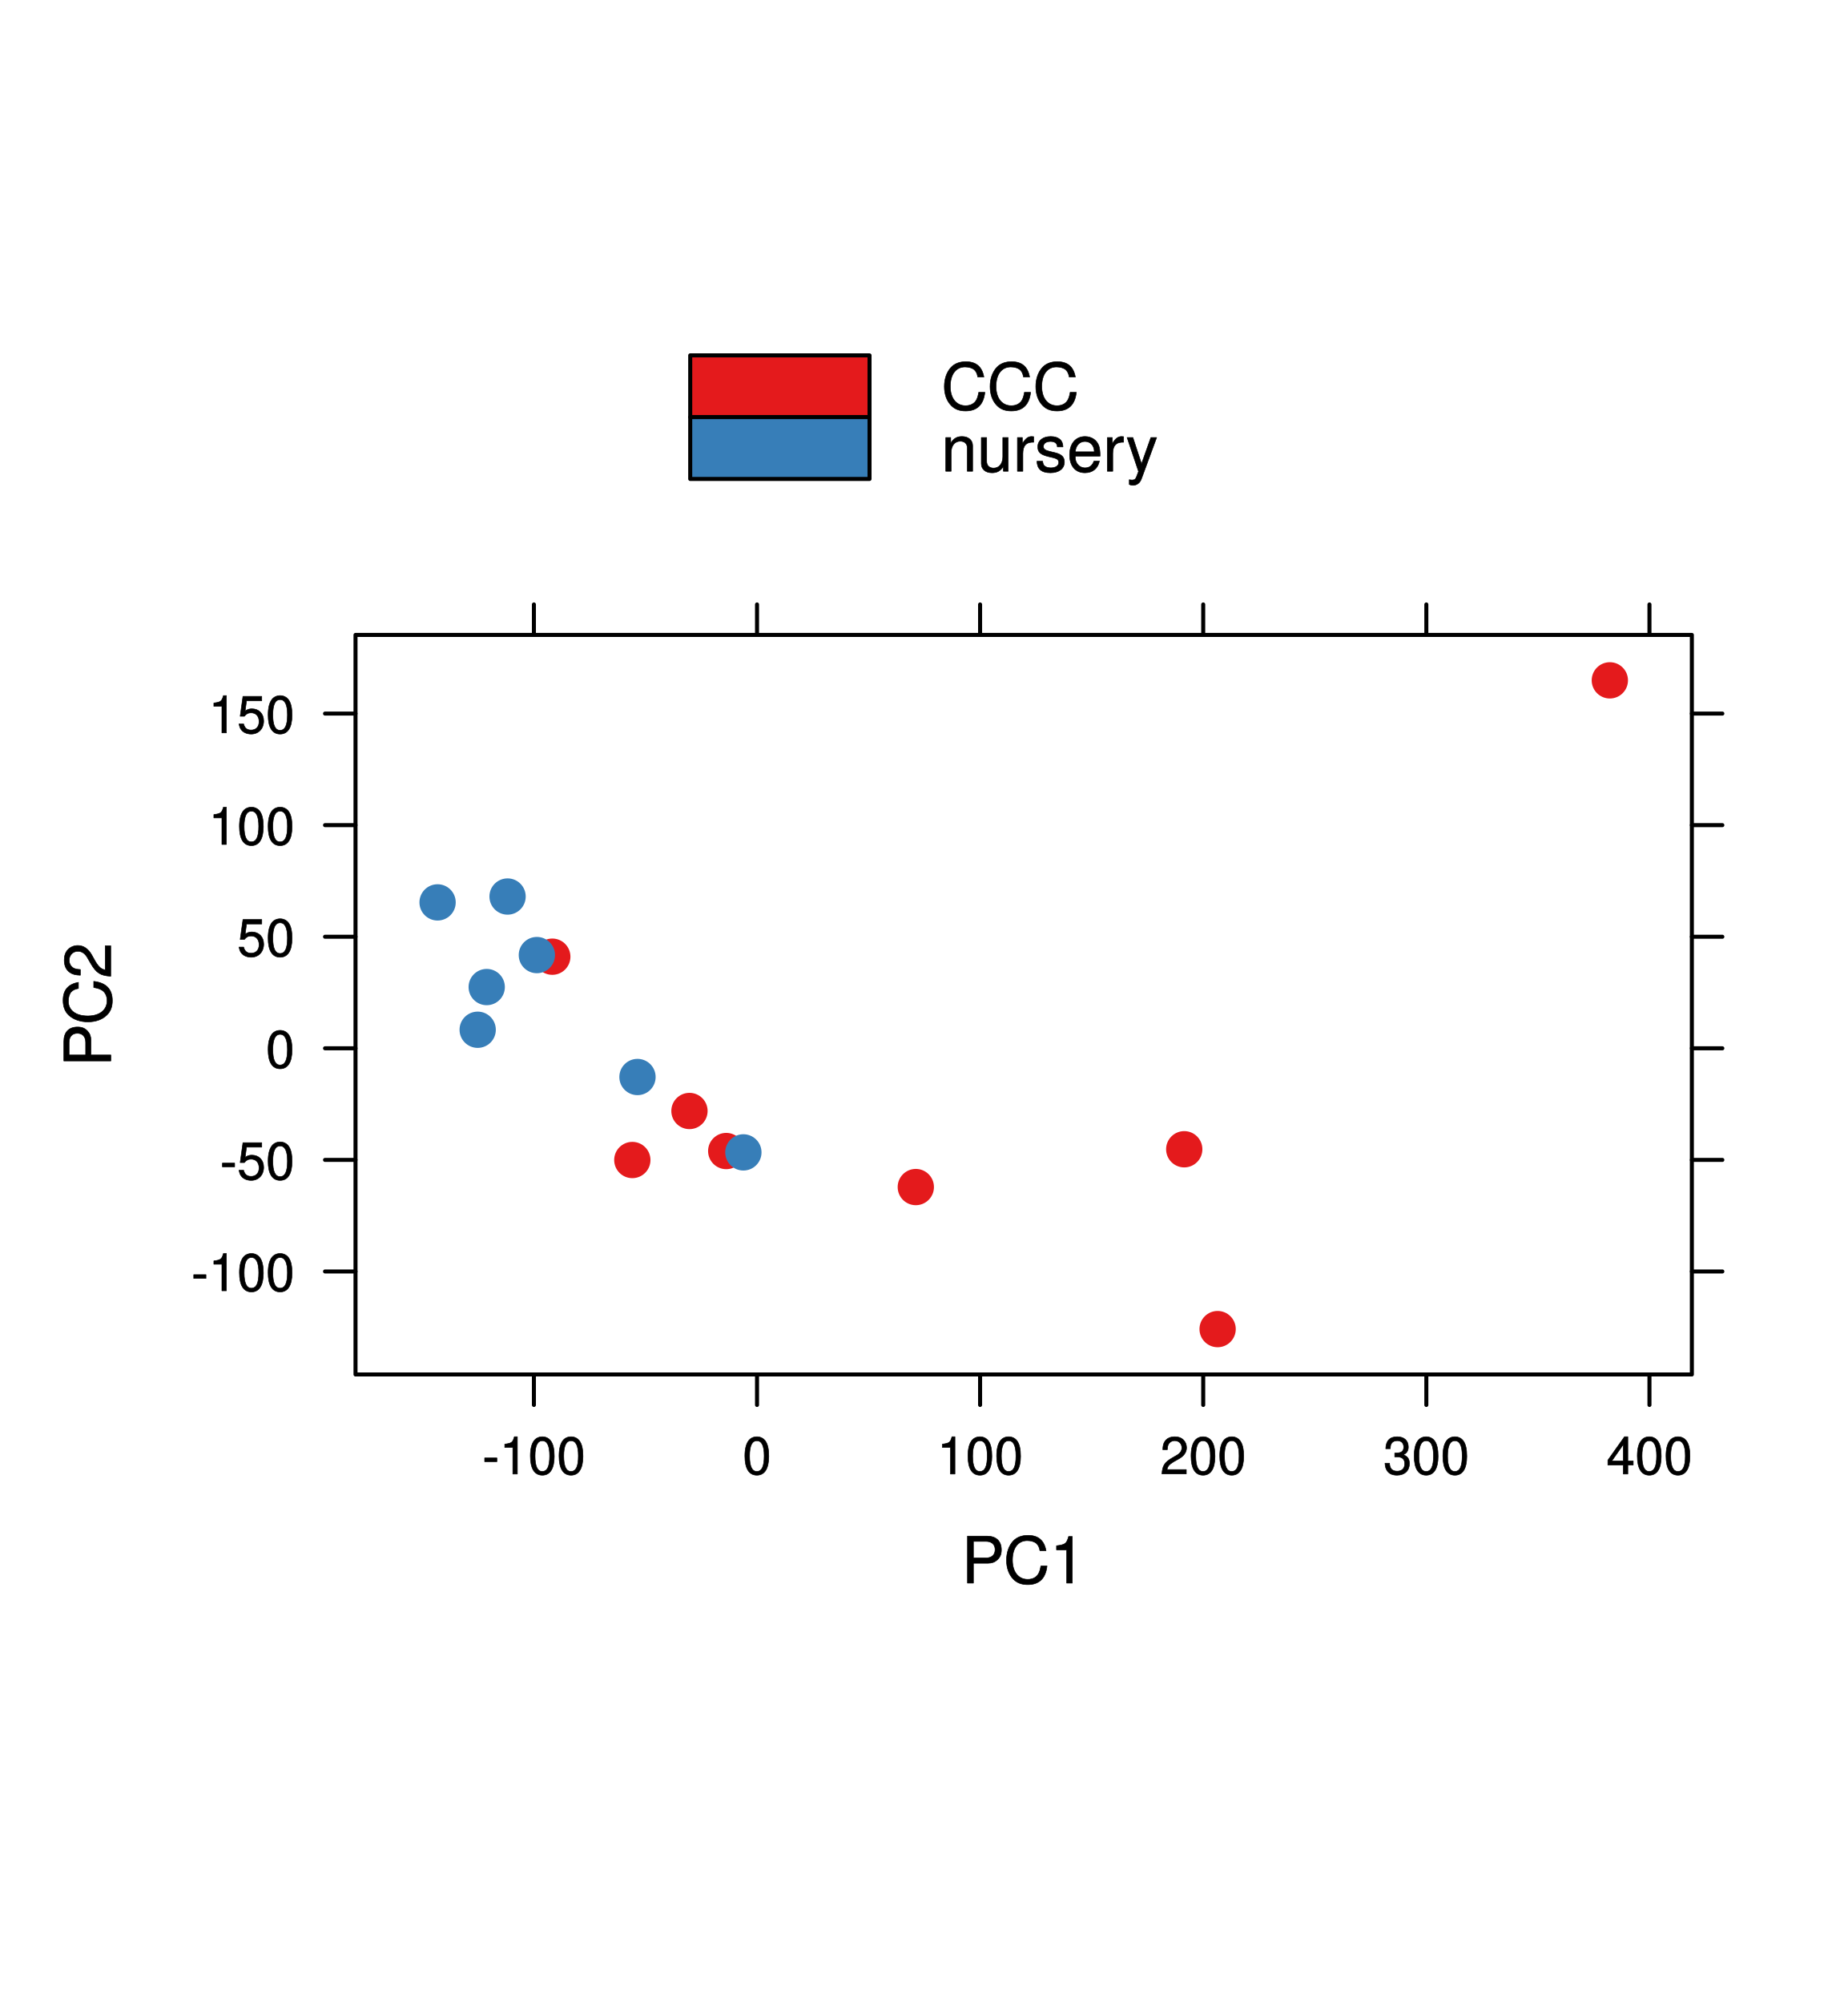
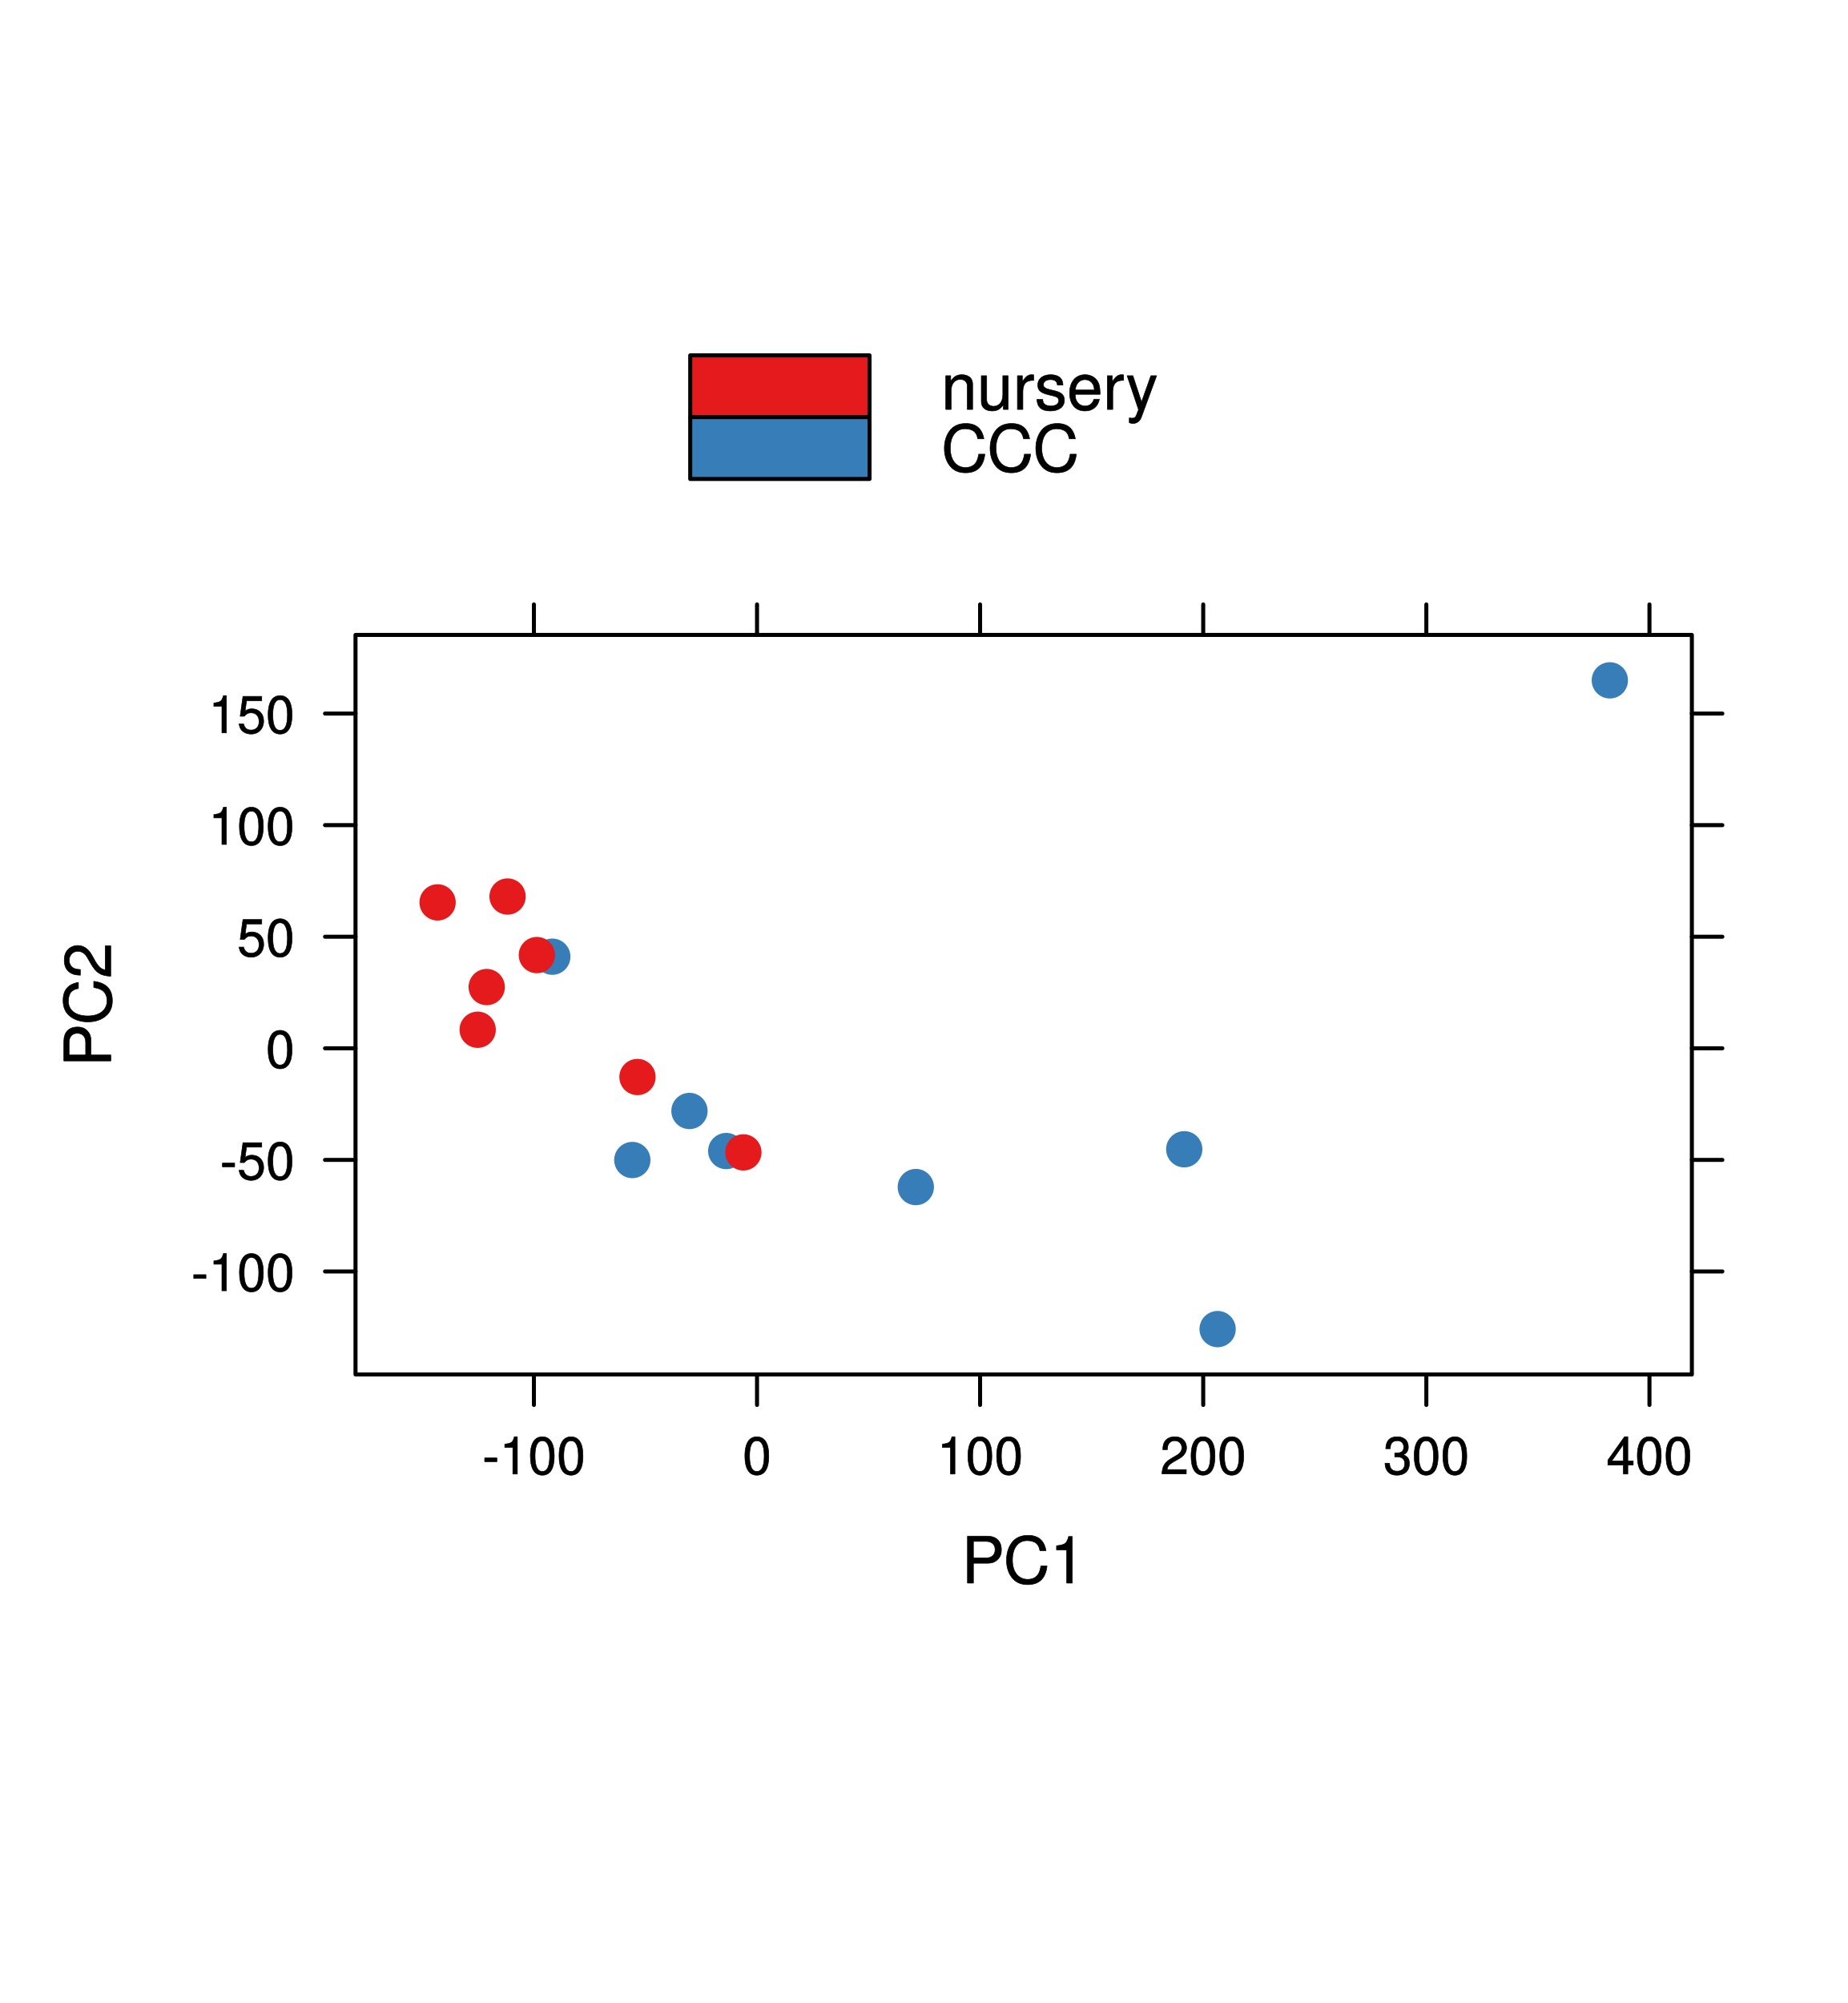
<svg xmlns="http://www.w3.org/2000/svg" width="343.77px" height="372.57px" viewBox="0 0 343.77 372.57" version="1.1" id="Fig:pca">
  <g transform="translate(0, 372.57) scale(1, -1)">
    <g id="Fig:pcagridSVG" fill="none" stroke="rgb(0,0,0)" stroke-dasharray="none" stroke-width="0.75" font-size="12" font-family="Helvetica, Arial, FreeSans, Liberation Sans, Nimbus Sans L, sans-serif" opacity="1" stroke-linecap="round" stroke-linejoin="round" stroke-miterlimit="10" stroke-opacity="1" fill-opacity="0" font-weight="normal" font-style="normal">
      <defs>
        <symbol id="Fig:pcagridSVG.pch19" viewBox="-5 -5 10 10" overflow="visible">
          <circle cx="0" cy="0" r="3.75" />
        </symbol>
      </defs>
      <g id="Fig:pcaplot_01.background.1">
        <rect id="Fig:pcaplot_01.background.1.1" x="0" y="0" width="343.77" height="372.57" transform="" fill="none" stroke="none" stroke-opacity="0" fill-opacity="0" />
      </g>
      <g id="Fig:pcaplot_01.toplevel.vp.1" font-size="12">
        <g id="Fig:pcaplot_01.main.vp.1">
-           <g id="Fig:pcaGRID.VP.131.1">
-             <g id="Fig:pcaplot_01.key.frame.1">
-               <g id="Fig:pcaGRID.VP.132.1">
-                 <g id="Fig:pcaGRID.cellGrob.556.1">
-                   <g id="Fig:pcaplot_01.key.background.1">
-                     <rect id="Fig:pcaplot_01.key.background.1.1" x="121.74" y="283.48" width="100.3" height="22.99" transform="" fill="none" opacity="1" stroke="none" stroke-opacity="0" fill-opacity="0" />
-                   </g>
-                 </g>
-               </g>
-               <g id="Fig:pcaGRID.VP.133.1">
-                 <g id="Fig:pcaGRID.cellGrob.557.1">
-                   <g id="Fig:pcaplot_01.key.rect.1.1.1">
-                     <rect id="Fig:pcaplot_01.key.rect.1.1.1.1" x="128.41" y="294.97" width="33.36" height="11.5" transform="" opacity="1" fill="rgb(228,26,28)" stroke="rgb(0,0,0)" stroke-opacity="1" fill-opacity="1" />
-                   </g>
-                 </g>
-               </g>
-               <g id="Fig:pcaGRID.VP.134.1">
-                 <g id="Fig:pcaGRID.cellGrob.558.1">
-                   <g id="Fig:pcaplot_01.key.rect.1.2.1">
-                     <rect id="Fig:pcaplot_01.key.rect.1.2.1.1" x="128.41" y="283.48" width="33.36" height="11.5" transform="" opacity="1" fill="rgb(55,126,184)" stroke="rgb(0,0,0)" stroke-opacity="1" fill-opacity="1" />
-                   </g>
-                 </g>
-               </g>
-               <g id="Fig:pcaGRID.VP.135.1">
-                 <g id="Fig:pcaGRID.cellGrob.559.1">
-                   <g id="Fig:pcaplot_01.key.text.2.1.1">
-                     <g id="Fig:pcaplot_01.key.text.2.1.1.1" transform="translate(175.11, 300.72)" stroke-width="0.1">
-                       <g id="Fig:pcaplot_01.key.text.2.1.1.1.scale" transform="scale(1, -1)">
-                         <text x="0" y="0" id="Fig:pcaplot_01.key.text.2.1.1.1.text" text-anchor="start" stroke="rgb(0,0,0)" opacity="1" fill="rgb(0,0,0)" stroke-opacity="1" fill-opacity="1" font-size="12" font-weight="normal" font-style="normal">
-                           <tspan id="Fig:pcaplot_01.key.text.2.1.1.1.tspan.1" dy="4.31" x="0">CCC</tspan>
+           <g id="Fig:pcaGRID.VP.17.1">
+             <g id="Fig:pca.key.frame.1">
+               <g id="Fig:pcaGRID.VP.18.1">
+                 <g id="Fig:pcaGRID.cellGrob.85.1">
+                   <g id="Fig:pca.key.background.1">
+                     <rect id="Fig:pca.key.background.1.1" x="121.74" y="283.48" width="100.3" height="22.99" transform="" fill="none" opacity="1" stroke="none" stroke-opacity="0" fill-opacity="0" />
+                   </g>
+                 </g>
+               </g>
+               <g id="Fig:pcaGRID.VP.19.1">
+                 <g id="Fig:pcaGRID.cellGrob.86.1">
+                   <g id="Fig:pca.key.rect.1.1.1">
+                     <rect id="Fig:pca.key.rect.1.1.1.1" x="128.41" y="294.97" width="33.36" height="11.5" transform="" opacity="1" fill="rgb(228,26,28)" stroke="rgb(0,0,0)" stroke-opacity="1" fill-opacity="1" />
+                   </g>
+                 </g>
+               </g>
+               <g id="Fig:pcaGRID.VP.20.1">
+                 <g id="Fig:pcaGRID.cellGrob.87.1">
+                   <g id="Fig:pca.key.rect.1.2.1">
+                     <rect id="Fig:pca.key.rect.1.2.1.1" x="128.41" y="283.48" width="33.36" height="11.5" transform="" opacity="1" fill="rgb(55,126,184)" stroke="rgb(0,0,0)" stroke-opacity="1" fill-opacity="1" />
+                   </g>
+                 </g>
+               </g>
+               <g id="Fig:pcaGRID.VP.21.1">
+                 <g id="Fig:pcaGRID.cellGrob.88.1">
+                   <g id="Fig:pca.key.text.2.1.1">
+                     <g id="Fig:pca.key.text.2.1.1.1" transform="translate(175.11, 300.72)" stroke-width="0.1">
+                       <g id="Fig:pca.key.text.2.1.1.1.scale" transform="scale(1, -1)">
+                         <text x="0" y="0" id="Fig:pca.key.text.2.1.1.1.text" text-anchor="start" stroke="rgb(0,0,0)" opacity="1" fill="rgb(0,0,0)" stroke-opacity="1" fill-opacity="1" font-size="12" font-weight="normal" font-style="normal">
+                           <tspan id="Fig:pca.key.text.2.1.1.1.tspan.1" dy="4.31" x="0">nursery</tspan>
                        </text>
                      </g>
                    </g>
                  </g>
                </g>
              </g>
-               <g id="Fig:pcaGRID.VP.136.1">
-                 <g id="Fig:pcaGRID.cellGrob.560.1">
-                   <g id="Fig:pcaplot_01.key.text.2.2.1">
-                     <g id="Fig:pcaplot_01.key.text.2.2.1.1" transform="translate(175.11, 289.22)" stroke-width="0.1">
-                       <g id="Fig:pcaplot_01.key.text.2.2.1.1.scale" transform="scale(1, -1)">
-                         <text x="0" y="0" id="Fig:pcaplot_01.key.text.2.2.1.1.text" text-anchor="start" stroke="rgb(0,0,0)" opacity="1" fill="rgb(0,0,0)" stroke-opacity="1" fill-opacity="1" font-size="12" font-weight="normal" font-style="normal">
-                           <tspan id="Fig:pcaplot_01.key.text.2.2.1.1.tspan.1" dy="4.31" x="0">nursery</tspan>
+               <g id="Fig:pcaGRID.VP.22.1">
+                 <g id="Fig:pcaGRID.cellGrob.89.1">
+                   <g id="Fig:pca.key.text.2.2.1">
+                     <g id="Fig:pca.key.text.2.2.1.1" transform="translate(175.11, 289.22)" stroke-width="0.1">
+                       <g id="Fig:pca.key.text.2.2.1.1.scale" transform="scale(1, -1)">
+                         <text x="0" y="0" id="Fig:pca.key.text.2.2.1.1.text" text-anchor="start" stroke="rgb(0,0,0)" opacity="1" fill="rgb(0,0,0)" stroke-opacity="1" fill-opacity="1" font-size="12" font-weight="normal" font-style="normal">
+                           <tspan id="Fig:pca.key.text.2.2.1.1.tspan.1" dy="4.31" x="0">CCC</tspan>
                        </text>
                      </g>
                    </g>
                  </g>
                </g>
              </g>
            </g>
          </g>
        </g>
        <g id="Fig:pcaplot_01.xlab.vp.1">
          <g id="Fig:pcaplot_01.xlab.1">
            <g id="Fig:pcaplot_01.xlab.1.1" transform="translate(190.45, 82.41)" stroke-width="0.1">
              <g id="Fig:pcaplot_01.xlab.1.1.scale" transform="scale(1, -1)">
                <text x="0" y="0" id="Fig:pcaplot_01.xlab.1.1.text" text-anchor="middle" opacity="1" stroke="rgb(0,0,0)" fill="rgb(0,0,0)" stroke-opacity="1" fill-opacity="1" font-size="12" font-weight="normal" font-style="normal">
                  <tspan id="Fig:pcaplot_01.xlab.1.1.tspan.1" dy="4.31" x="0">PC1</tspan>
                </text>
              </g>
            </g>
          </g>
        </g>
        <g id="Fig:pcaplot_01.ylab.vp.1">
          <g id="Fig:pcaplot_01.ylab.1">
            <g id="Fig:pcaplot_01.ylab.1.1" transform="translate(16.31, 185.69)" stroke-width="0.1">
              <g id="Fig:pcaplot_01.ylab.1.1.scale" transform="scale(1, -1)">
                <text x="0" y="0" id="Fig:pcaplot_01.ylab.1.1.text" transform="rotate(-90)" text-anchor="middle" opacity="1" stroke="rgb(0,0,0)" fill="rgb(0,0,0)" stroke-opacity="1" fill-opacity="1" font-size="12" font-weight="normal" font-style="normal">
                  <tspan id="Fig:pcaplot_01.ylab.1.1.tspan.1" dy="4.31" x="0">PC2</tspan>
                </text>
              </g>
            </g>
          </g>
        </g>
        <g id="Fig:pcaplot_01.figure.vp.1" />
        <defs>
          <clipPath id="Fig:pcaplot_01.panel.1.1.vp.1.clipPath">
            <rect x="66.14" y="116.91" width="248.62" height="137.56" fill="none" stroke="none" />
          </clipPath>
        </defs>
        <g id="Fig:pcaplot_01.panel.1.1.vp.1" clip-path="url(#Fig:pcaplot_01.panel.1.1.vp.1.clipPath)" />
        <g id="Fig:pcaplot_01.strip.1.1.off.vp.1">
          <g id="Fig:pcaplot_01.ticks.top.panel.1.1.1">
            <polyline id="Fig:pcaplot_01.ticks.top.panel.1.1.1.1" points="99.33,254.47 99.33,260.14" stroke="rgb(0,0,0)" opacity="1" stroke-dasharray="none" stroke-width="0.75" stroke-opacity="1" fill="none" />
            <polyline id="Fig:pcaplot_01.ticks.top.panel.1.1.1.2" points="140.84,254.47 140.84,260.14" stroke="rgb(0,0,0)" opacity="1" stroke-dasharray="none" stroke-width="0.75" stroke-opacity="1" fill="none" />
            <polyline id="Fig:pcaplot_01.ticks.top.panel.1.1.1.3" points="182.34,254.47 182.34,260.14" stroke="rgb(0,0,0)" opacity="1" stroke-dasharray="none" stroke-width="0.75" stroke-opacity="1" fill="none" />
            <polyline id="Fig:pcaplot_01.ticks.top.panel.1.1.1.4" points="223.85,254.47 223.85,260.14" stroke="rgb(0,0,0)" opacity="1" stroke-dasharray="none" stroke-width="0.75" stroke-opacity="1" fill="none" />
            <polyline id="Fig:pcaplot_01.ticks.top.panel.1.1.1.5" points="265.36,254.47 265.36,260.14" stroke="rgb(0,0,0)" opacity="1" stroke-dasharray="none" stroke-width="0.75" stroke-opacity="1" fill="none" />
            <polyline id="Fig:pcaplot_01.ticks.top.panel.1.1.1.6" points="306.87,254.47 306.87,260.14" stroke="rgb(0,0,0)" opacity="1" stroke-dasharray="none" stroke-width="0.75" stroke-opacity="1" fill="none" />
          </g>
        </g>
        <g id="Fig:pcaplot_01.strip.left.1.1.off.vp.1">
          <g id="Fig:pcaplot_01.ticks.left.panel.1.1.1">
            <polyline id="Fig:pcaplot_01.ticks.left.panel.1.1.1.1" points="66.14,136.07 60.47,136.07" stroke="rgb(0,0,0)" opacity="1" stroke-dasharray="none" stroke-width="0.75" stroke-opacity="1" fill="none" />
            <polyline id="Fig:pcaplot_01.ticks.left.panel.1.1.1.2" points="66.14,156.82 60.47,156.82" stroke="rgb(0,0,0)" opacity="1" stroke-dasharray="none" stroke-width="0.75" stroke-opacity="1" fill="none" />
            <polyline id="Fig:pcaplot_01.ticks.left.panel.1.1.1.3" points="66.14,177.58 60.47,177.58" stroke="rgb(0,0,0)" opacity="1" stroke-dasharray="none" stroke-width="0.75" stroke-opacity="1" fill="none" />
            <polyline id="Fig:pcaplot_01.ticks.left.panel.1.1.1.4" points="66.14,198.33 60.47,198.33" stroke="rgb(0,0,0)" opacity="1" stroke-dasharray="none" stroke-width="0.75" stroke-opacity="1" fill="none" />
            <polyline id="Fig:pcaplot_01.ticks.left.panel.1.1.1.5" points="66.14,219.09 60.47,219.09" stroke="rgb(0,0,0)" opacity="1" stroke-dasharray="none" stroke-width="0.75" stroke-opacity="1" fill="none" />
            <polyline id="Fig:pcaplot_01.ticks.left.panel.1.1.1.6" points="66.14,239.84 60.47,239.84" stroke="rgb(0,0,0)" opacity="1" stroke-dasharray="none" stroke-width="0.75" stroke-opacity="1" fill="none" />
          </g>
          <g id="Fig:pcaplot_01.ticklabels.left.panel.1.1.1">
            <g id="Fig:pcaplot_01.ticklabels.left.panel.1.1.1.1" transform="translate(54.81, 136.07)" stroke-width="0.1">
              <g id="Fig:pcaplot_01.ticklabels.left.panel.1.1.1.1.scale" transform="scale(1, -1)">
                <text x="0" y="0" id="Fig:pcaplot_01.ticklabels.left.panel.1.1.1.1.text" text-anchor="end" stroke="rgb(0,0,0)" opacity="1" fill="rgb(0,0,0)" stroke-opacity="1" fill-opacity="1" font-size="9.6" font-weight="normal" font-style="normal">
                  <tspan id="Fig:pcaplot_01.ticklabels.left.panel.1.1.1.1.tspan.1" dy="3.59" x="0">-100</tspan>
                </text>
              </g>
            </g>
            <g id="Fig:pcaplot_01.ticklabels.left.panel.1.1.1.2" transform="translate(54.81, 156.82)" stroke-width="0.1">
              <g id="Fig:pcaplot_01.ticklabels.left.panel.1.1.1.2.scale" transform="scale(1, -1)">
                <text x="0" y="0" id="Fig:pcaplot_01.ticklabels.left.panel.1.1.1.2.text" text-anchor="end" stroke="rgb(0,0,0)" opacity="1" fill="rgb(0,0,0)" stroke-opacity="1" fill-opacity="1" font-size="9.6" font-weight="normal" font-style="normal">
                  <tspan id="Fig:pcaplot_01.ticklabels.left.panel.1.1.1.2.tspan.1" dy="3.59" x="0">-50</tspan>
                </text>
              </g>
            </g>
            <g id="Fig:pcaplot_01.ticklabels.left.panel.1.1.1.3" transform="translate(54.81, 177.58)" stroke-width="0.1">
              <g id="Fig:pcaplot_01.ticklabels.left.panel.1.1.1.3.scale" transform="scale(1, -1)">
                <text x="0" y="0" id="Fig:pcaplot_01.ticklabels.left.panel.1.1.1.3.text" text-anchor="end" stroke="rgb(0,0,0)" opacity="1" fill="rgb(0,0,0)" stroke-opacity="1" fill-opacity="1" font-size="9.6" font-weight="normal" font-style="normal">
                  <tspan id="Fig:pcaplot_01.ticklabels.left.panel.1.1.1.3.tspan.1" dy="3.59" x="0">0</tspan>
                </text>
              </g>
            </g>
            <g id="Fig:pcaplot_01.ticklabels.left.panel.1.1.1.4" transform="translate(54.81, 198.33)" stroke-width="0.1">
              <g id="Fig:pcaplot_01.ticklabels.left.panel.1.1.1.4.scale" transform="scale(1, -1)">
                <text x="0" y="0" id="Fig:pcaplot_01.ticklabels.left.panel.1.1.1.4.text" text-anchor="end" stroke="rgb(0,0,0)" opacity="1" fill="rgb(0,0,0)" stroke-opacity="1" fill-opacity="1" font-size="9.6" font-weight="normal" font-style="normal">
                  <tspan id="Fig:pcaplot_01.ticklabels.left.panel.1.1.1.4.tspan.1" dy="3.59" x="0">50</tspan>
                </text>
              </g>
            </g>
            <g id="Fig:pcaplot_01.ticklabels.left.panel.1.1.1.5" transform="translate(54.81, 219.09)" stroke-width="0.1">
              <g id="Fig:pcaplot_01.ticklabels.left.panel.1.1.1.5.scale" transform="scale(1, -1)">
                <text x="0" y="0" id="Fig:pcaplot_01.ticklabels.left.panel.1.1.1.5.text" text-anchor="end" stroke="rgb(0,0,0)" opacity="1" fill="rgb(0,0,0)" stroke-opacity="1" fill-opacity="1" font-size="9.6" font-weight="normal" font-style="normal">
                  <tspan id="Fig:pcaplot_01.ticklabels.left.panel.1.1.1.5.tspan.1" dy="3.59" x="0">100</tspan>
                </text>
              </g>
            </g>
            <g id="Fig:pcaplot_01.ticklabels.left.panel.1.1.1.6" transform="translate(54.81, 239.84)" stroke-width="0.1">
              <g id="Fig:pcaplot_01.ticklabels.left.panel.1.1.1.6.scale" transform="scale(1, -1)">
                <text x="0" y="0" id="Fig:pcaplot_01.ticklabels.left.panel.1.1.1.6.text" text-anchor="end" stroke="rgb(0,0,0)" opacity="1" fill="rgb(0,0,0)" stroke-opacity="1" fill-opacity="1" font-size="9.6" font-weight="normal" font-style="normal">
                  <tspan id="Fig:pcaplot_01.ticklabels.left.panel.1.1.1.6.tspan.1" dy="3.59" x="0">150</tspan>
                </text>
              </g>
            </g>
          </g>
        </g>
        <g id="Fig:pcaplot_01.panel.1.1.off.vp.1">
          <g id="Fig:pcaplot_01.ticks.bottom.panel.1.1.1">
            <polyline id="Fig:pcaplot_01.ticks.bottom.panel.1.1.1.1" points="99.33,116.91 99.33,111.24" stroke="rgb(0,0,0)" opacity="1" stroke-dasharray="none" stroke-width="0.75" stroke-opacity="1" fill="none" />
            <polyline id="Fig:pcaplot_01.ticks.bottom.panel.1.1.1.2" points="140.84,116.91 140.84,111.24" stroke="rgb(0,0,0)" opacity="1" stroke-dasharray="none" stroke-width="0.75" stroke-opacity="1" fill="none" />
            <polyline id="Fig:pcaplot_01.ticks.bottom.panel.1.1.1.3" points="182.34,116.91 182.34,111.24" stroke="rgb(0,0,0)" opacity="1" stroke-dasharray="none" stroke-width="0.75" stroke-opacity="1" fill="none" />
            <polyline id="Fig:pcaplot_01.ticks.bottom.panel.1.1.1.4" points="223.85,116.91 223.85,111.24" stroke="rgb(0,0,0)" opacity="1" stroke-dasharray="none" stroke-width="0.75" stroke-opacity="1" fill="none" />
            <polyline id="Fig:pcaplot_01.ticks.bottom.panel.1.1.1.5" points="265.36,116.91 265.36,111.24" stroke="rgb(0,0,0)" opacity="1" stroke-dasharray="none" stroke-width="0.75" stroke-opacity="1" fill="none" />
            <polyline id="Fig:pcaplot_01.ticks.bottom.panel.1.1.1.6" points="306.87,116.91 306.87,111.24" stroke="rgb(0,0,0)" opacity="1" stroke-dasharray="none" stroke-width="0.75" stroke-opacity="1" fill="none" />
          </g>
          <g id="Fig:pcaplot_01.ticklabels.bottom.panel.1.1.1">
            <g id="Fig:pcaplot_01.ticklabels.bottom.panel.1.1.1.1" transform="translate(99.33, 105.57)" stroke-width="0.1">
              <g id="Fig:pcaplot_01.ticklabels.bottom.panel.1.1.1.1.scale" transform="scale(1, -1)">
                <text x="0" y="0" id="Fig:pcaplot_01.ticklabels.bottom.panel.1.1.1.1.text" text-anchor="middle" stroke="rgb(0,0,0)" opacity="1" fill="rgb(0,0,0)" stroke-opacity="1" fill-opacity="1" font-size="9.6" font-weight="normal" font-style="normal">
                  <tspan id="Fig:pcaplot_01.ticklabels.bottom.panel.1.1.1.1.tspan.1" dy="7.18" x="0">-100</tspan>
                </text>
              </g>
            </g>
            <g id="Fig:pcaplot_01.ticklabels.bottom.panel.1.1.1.2" transform="translate(140.84, 105.57)" stroke-width="0.1">
              <g id="Fig:pcaplot_01.ticklabels.bottom.panel.1.1.1.2.scale" transform="scale(1, -1)">
                <text x="0" y="0" id="Fig:pcaplot_01.ticklabels.bottom.panel.1.1.1.2.text" text-anchor="middle" stroke="rgb(0,0,0)" opacity="1" fill="rgb(0,0,0)" stroke-opacity="1" fill-opacity="1" font-size="9.6" font-weight="normal" font-style="normal">
                  <tspan id="Fig:pcaplot_01.ticklabels.bottom.panel.1.1.1.2.tspan.1" dy="7.18" x="0">0</tspan>
                </text>
              </g>
            </g>
            <g id="Fig:pcaplot_01.ticklabels.bottom.panel.1.1.1.3" transform="translate(182.34, 105.57)" stroke-width="0.1">
              <g id="Fig:pcaplot_01.ticklabels.bottom.panel.1.1.1.3.scale" transform="scale(1, -1)">
                <text x="0" y="0" id="Fig:pcaplot_01.ticklabels.bottom.panel.1.1.1.3.text" text-anchor="middle" stroke="rgb(0,0,0)" opacity="1" fill="rgb(0,0,0)" stroke-opacity="1" fill-opacity="1" font-size="9.6" font-weight="normal" font-style="normal">
                  <tspan id="Fig:pcaplot_01.ticklabels.bottom.panel.1.1.1.3.tspan.1" dy="7.18" x="0">100</tspan>
                </text>
              </g>
            </g>
            <g id="Fig:pcaplot_01.ticklabels.bottom.panel.1.1.1.4" transform="translate(223.85, 105.57)" stroke-width="0.1">
              <g id="Fig:pcaplot_01.ticklabels.bottom.panel.1.1.1.4.scale" transform="scale(1, -1)">
                <text x="0" y="0" id="Fig:pcaplot_01.ticklabels.bottom.panel.1.1.1.4.text" text-anchor="middle" stroke="rgb(0,0,0)" opacity="1" fill="rgb(0,0,0)" stroke-opacity="1" fill-opacity="1" font-size="9.6" font-weight="normal" font-style="normal">
                  <tspan id="Fig:pcaplot_01.ticklabels.bottom.panel.1.1.1.4.tspan.1" dy="7.18" x="0">200</tspan>
                </text>
              </g>
            </g>
            <g id="Fig:pcaplot_01.ticklabels.bottom.panel.1.1.1.5" transform="translate(265.36, 105.57)" stroke-width="0.1">
              <g id="Fig:pcaplot_01.ticklabels.bottom.panel.1.1.1.5.scale" transform="scale(1, -1)">
                <text x="0" y="0" id="Fig:pcaplot_01.ticklabels.bottom.panel.1.1.1.5.text" text-anchor="middle" stroke="rgb(0,0,0)" opacity="1" fill="rgb(0,0,0)" stroke-opacity="1" fill-opacity="1" font-size="9.6" font-weight="normal" font-style="normal">
                  <tspan id="Fig:pcaplot_01.ticklabels.bottom.panel.1.1.1.5.tspan.1" dy="7.18" x="0">300</tspan>
                </text>
              </g>
            </g>
            <g id="Fig:pcaplot_01.ticklabels.bottom.panel.1.1.1.6" transform="translate(306.87, 105.57)" stroke-width="0.1">
              <g id="Fig:pcaplot_01.ticklabels.bottom.panel.1.1.1.6.scale" transform="scale(1, -1)">
                <text x="0" y="0" id="Fig:pcaplot_01.ticklabels.bottom.panel.1.1.1.6.text" text-anchor="middle" stroke="rgb(0,0,0)" opacity="1" fill="rgb(0,0,0)" stroke-opacity="1" fill-opacity="1" font-size="9.6" font-weight="normal" font-style="normal">
                  <tspan id="Fig:pcaplot_01.ticklabels.bottom.panel.1.1.1.6.tspan.1" dy="7.18" x="0">400</tspan>
                </text>
              </g>
            </g>
          </g>
          <g id="Fig:pcaplot_01.ticks.right.panel.1.1.1">
            <polyline id="Fig:pcaplot_01.ticks.right.panel.1.1.1.1" points="314.76,136.07 320.43,136.07" stroke="rgb(0,0,0)" opacity="1" stroke-dasharray="none" stroke-width="0.75" stroke-opacity="1" fill="none" />
            <polyline id="Fig:pcaplot_01.ticks.right.panel.1.1.1.2" points="314.76,156.82 320.43,156.82" stroke="rgb(0,0,0)" opacity="1" stroke-dasharray="none" stroke-width="0.75" stroke-opacity="1" fill="none" />
            <polyline id="Fig:pcaplot_01.ticks.right.panel.1.1.1.3" points="314.76,177.58 320.43,177.58" stroke="rgb(0,0,0)" opacity="1" stroke-dasharray="none" stroke-width="0.75" stroke-opacity="1" fill="none" />
            <polyline id="Fig:pcaplot_01.ticks.right.panel.1.1.1.4" points="314.76,198.33 320.43,198.33" stroke="rgb(0,0,0)" opacity="1" stroke-dasharray="none" stroke-width="0.75" stroke-opacity="1" fill="none" />
            <polyline id="Fig:pcaplot_01.ticks.right.panel.1.1.1.5" points="314.76,219.09 320.43,219.09" stroke="rgb(0,0,0)" opacity="1" stroke-dasharray="none" stroke-width="0.75" stroke-opacity="1" fill="none" />
            <polyline id="Fig:pcaplot_01.ticks.right.panel.1.1.1.6" points="314.76,239.84 320.43,239.84" stroke="rgb(0,0,0)" opacity="1" stroke-dasharray="none" stroke-width="0.75" stroke-opacity="1" fill="none" />
          </g>
        </g>
        <defs>
          <clipPath id="Fig:pcaplot_01.panel.1.1.vp.2.clipPath">
            <rect x="66.14" y="116.91" width="248.62" height="137.56" fill="none" stroke="none" />
          </clipPath>
        </defs>
        <g id="Fig:pcaplot_01.panel.1.1.vp.2" clip-path="url(#Fig:pcaplot_01.panel.1.1.vp.2.clipPath)">
          <g id="Fig:pcaplot_01.xyplot.points.panel.1.1.1">
-             <use id="Fig:pcaplot_01.xyplot.points.panel.1.1.1.1" href="#Fig:pcagridSVG.pch19" x="102.75" y="194.62" width="8" height="8" transform=" translate(-4,-4)" stroke="rgb(228,26,28)" stroke-width="0.94" opacity="1" fill="rgb(228,26,28)" font-size="8" stroke-opacity="1" fill-opacity="1" font-weight="normal" font-style="normal" />
-             <use id="Fig:pcaplot_01.xyplot.points.panel.1.1.1.2" href="#Fig:pcagridSVG.pch19" x="128.27" y="165.92" width="8" height="8" transform=" translate(-4,-4)" stroke="rgb(228,26,28)" stroke-width="0.94" opacity="1" fill="rgb(228,26,28)" font-size="8" stroke-opacity="1" fill-opacity="1" font-weight="normal" font-style="normal" />
-             <use id="Fig:pcaplot_01.xyplot.points.panel.1.1.1.3" href="#Fig:pcagridSVG.pch19" x="135.11" y="158.47" width="8" height="8" transform=" translate(-4,-4)" stroke="rgb(228,26,28)" stroke-width="0.94" opacity="1" fill="rgb(228,26,28)" font-size="8" stroke-opacity="1" fill-opacity="1" font-weight="normal" font-style="normal" />
-             <use id="Fig:pcaplot_01.xyplot.points.panel.1.1.1.4" href="#Fig:pcagridSVG.pch19" x="117.64" y="156.8" width="8" height="8" transform=" translate(-4,-4)" stroke="rgb(228,26,28)" stroke-width="0.94" opacity="1" fill="rgb(228,26,28)" font-size="8" stroke-opacity="1" fill-opacity="1" font-weight="normal" font-style="normal" />
-             <use id="Fig:pcaplot_01.xyplot.points.panel.1.1.1.5" href="#Fig:pcagridSVG.pch19" x="220.32" y="158.8" width="8" height="8" transform=" translate(-4,-4)" stroke="rgb(228,26,28)" stroke-width="0.94" opacity="1" fill="rgb(228,26,28)" font-size="8" stroke-opacity="1" fill-opacity="1" font-weight="normal" font-style="normal" />
-             <use id="Fig:pcaplot_01.xyplot.points.panel.1.1.1.6" href="#Fig:pcagridSVG.pch19" x="226.53" y="125.35" width="8" height="8" transform=" translate(-4,-4)" stroke="rgb(228,26,28)" stroke-width="0.94" opacity="1" fill="rgb(228,26,28)" font-size="8" stroke-opacity="1" fill-opacity="1" font-weight="normal" font-style="normal" />
-             <use id="Fig:pcaplot_01.xyplot.points.panel.1.1.1.7" href="#Fig:pcagridSVG.pch19" x="170.38" y="151.77" width="8" height="8" transform=" translate(-4,-4)" stroke="rgb(228,26,28)" stroke-width="0.94" opacity="1" fill="rgb(228,26,28)" font-size="8" stroke-opacity="1" fill-opacity="1" font-weight="normal" font-style="normal" />
-             <use id="Fig:pcaplot_01.xyplot.points.panel.1.1.1.8" href="#Fig:pcagridSVG.pch19" x="299.5" y="246.02" width="8" height="8" transform=" translate(-4,-4)" stroke="rgb(228,26,28)" stroke-width="0.94" opacity="1" fill="rgb(228,26,28)" font-size="8" stroke-opacity="1" fill-opacity="1" font-weight="normal" font-style="normal" />
-             <use id="Fig:pcaplot_01.xyplot.points.panel.1.1.1.9" href="#Fig:pcagridSVG.pch19" x="90.55" y="188.97" width="8" height="8" transform=" translate(-4,-4)" stroke="rgb(55,126,184)" stroke-width="0.94" opacity="1" fill="rgb(55,126,184)" font-size="8" stroke-opacity="1" fill-opacity="1" font-weight="normal" font-style="normal" />
-             <use id="Fig:pcaplot_01.xyplot.points.panel.1.1.1.10" href="#Fig:pcagridSVG.pch19" x="99.88" y="194.92" width="8" height="8" transform=" translate(-4,-4)" stroke="rgb(55,126,184)" stroke-width="0.94" opacity="1" fill="rgb(55,126,184)" font-size="8" stroke-opacity="1" fill-opacity="1" font-weight="normal" font-style="normal" />
-             <use id="Fig:pcaplot_01.xyplot.points.panel.1.1.1.11" href="#Fig:pcagridSVG.pch19" x="118.6" y="172.24" width="8" height="8" transform=" translate(-4,-4)" stroke="rgb(55,126,184)" stroke-width="0.94" opacity="1" fill="rgb(55,126,184)" font-size="8" stroke-opacity="1" fill-opacity="1" font-weight="normal" font-style="normal" />
-             <use id="Fig:pcaplot_01.xyplot.points.panel.1.1.1.12" href="#Fig:pcagridSVG.pch19" x="88.87" y="181.03" width="8" height="8" transform=" translate(-4,-4)" stroke="rgb(55,126,184)" stroke-width="0.94" opacity="1" fill="rgb(55,126,184)" font-size="8" stroke-opacity="1" fill-opacity="1" font-weight="normal" font-style="normal" />
-             <use id="Fig:pcaplot_01.xyplot.points.panel.1.1.1.13" href="#Fig:pcagridSVG.pch19" x="94.43" y="205.81" width="8" height="8" transform=" translate(-4,-4)" stroke="rgb(55,126,184)" stroke-width="0.94" opacity="1" fill="rgb(55,126,184)" font-size="8" stroke-opacity="1" fill-opacity="1" font-weight="normal" font-style="normal" />
-             <use id="Fig:pcaplot_01.xyplot.points.panel.1.1.1.14" href="#Fig:pcagridSVG.pch19" x="81.41" y="204.72" width="8" height="8" transform=" translate(-4,-4)" stroke="rgb(55,126,184)" stroke-width="0.94" opacity="1" fill="rgb(55,126,184)" font-size="8" stroke-opacity="1" fill-opacity="1" font-weight="normal" font-style="normal" />
-             <use id="Fig:pcaplot_01.xyplot.points.panel.1.1.1.15" href="#Fig:pcagridSVG.pch19" x="138.3" y="158.22" width="8" height="8" transform=" translate(-4,-4)" stroke="rgb(55,126,184)" stroke-width="0.94" opacity="1" fill="rgb(55,126,184)" font-size="8" stroke-opacity="1" fill-opacity="1" font-weight="normal" font-style="normal" />
+             <use id="Fig:pcaplot_01.xyplot.points.panel.1.1.1.1" href="#Fig:pcagridSVG.pch19" x="102.75" y="194.62" width="8" height="8" transform=" translate(-4,-4)" stroke="rgb(55,126,184)" stroke-width="0.94" opacity="1" fill="rgb(55,126,184)" font-size="8" stroke-opacity="1" fill-opacity="1" font-weight="normal" font-style="normal" />
+             <use id="Fig:pcaplot_01.xyplot.points.panel.1.1.1.2" href="#Fig:pcagridSVG.pch19" x="128.27" y="165.92" width="8" height="8" transform=" translate(-4,-4)" stroke="rgb(55,126,184)" stroke-width="0.94" opacity="1" fill="rgb(55,126,184)" font-size="8" stroke-opacity="1" fill-opacity="1" font-weight="normal" font-style="normal" />
+             <use id="Fig:pcaplot_01.xyplot.points.panel.1.1.1.3" href="#Fig:pcagridSVG.pch19" x="135.11" y="158.47" width="8" height="8" transform=" translate(-4,-4)" stroke="rgb(55,126,184)" stroke-width="0.94" opacity="1" fill="rgb(55,126,184)" font-size="8" stroke-opacity="1" fill-opacity="1" font-weight="normal" font-style="normal" />
+             <use id="Fig:pcaplot_01.xyplot.points.panel.1.1.1.4" href="#Fig:pcagridSVG.pch19" x="117.64" y="156.8" width="8" height="8" transform=" translate(-4,-4)" stroke="rgb(55,126,184)" stroke-width="0.94" opacity="1" fill="rgb(55,126,184)" font-size="8" stroke-opacity="1" fill-opacity="1" font-weight="normal" font-style="normal" />
+             <use id="Fig:pcaplot_01.xyplot.points.panel.1.1.1.5" href="#Fig:pcagridSVG.pch19" x="220.32" y="158.8" width="8" height="8" transform=" translate(-4,-4)" stroke="rgb(55,126,184)" stroke-width="0.94" opacity="1" fill="rgb(55,126,184)" font-size="8" stroke-opacity="1" fill-opacity="1" font-weight="normal" font-style="normal" />
+             <use id="Fig:pcaplot_01.xyplot.points.panel.1.1.1.6" href="#Fig:pcagridSVG.pch19" x="226.53" y="125.35" width="8" height="8" transform=" translate(-4,-4)" stroke="rgb(55,126,184)" stroke-width="0.94" opacity="1" fill="rgb(55,126,184)" font-size="8" stroke-opacity="1" fill-opacity="1" font-weight="normal" font-style="normal" />
+             <use id="Fig:pcaplot_01.xyplot.points.panel.1.1.1.7" href="#Fig:pcagridSVG.pch19" x="170.38" y="151.77" width="8" height="8" transform=" translate(-4,-4)" stroke="rgb(55,126,184)" stroke-width="0.94" opacity="1" fill="rgb(55,126,184)" font-size="8" stroke-opacity="1" fill-opacity="1" font-weight="normal" font-style="normal" />
+             <use id="Fig:pcaplot_01.xyplot.points.panel.1.1.1.8" href="#Fig:pcagridSVG.pch19" x="299.5" y="246.02" width="8" height="8" transform=" translate(-4,-4)" stroke="rgb(55,126,184)" stroke-width="0.94" opacity="1" fill="rgb(55,126,184)" font-size="8" stroke-opacity="1" fill-opacity="1" font-weight="normal" font-style="normal" />
+             <use id="Fig:pcaplot_01.xyplot.points.panel.1.1.1.9" href="#Fig:pcagridSVG.pch19" x="90.55" y="188.97" width="8" height="8" transform=" translate(-4,-4)" stroke="rgb(228,26,28)" stroke-width="0.94" opacity="1" fill="rgb(228,26,28)" font-size="8" stroke-opacity="1" fill-opacity="1" font-weight="normal" font-style="normal" />
+             <use id="Fig:pcaplot_01.xyplot.points.panel.1.1.1.10" href="#Fig:pcagridSVG.pch19" x="99.88" y="194.92" width="8" height="8" transform=" translate(-4,-4)" stroke="rgb(228,26,28)" stroke-width="0.94" opacity="1" fill="rgb(228,26,28)" font-size="8" stroke-opacity="1" fill-opacity="1" font-weight="normal" font-style="normal" />
+             <use id="Fig:pcaplot_01.xyplot.points.panel.1.1.1.11" href="#Fig:pcagridSVG.pch19" x="118.6" y="172.24" width="8" height="8" transform=" translate(-4,-4)" stroke="rgb(228,26,28)" stroke-width="0.94" opacity="1" fill="rgb(228,26,28)" font-size="8" stroke-opacity="1" fill-opacity="1" font-weight="normal" font-style="normal" />
+             <use id="Fig:pcaplot_01.xyplot.points.panel.1.1.1.12" href="#Fig:pcagridSVG.pch19" x="88.87" y="181.03" width="8" height="8" transform=" translate(-4,-4)" stroke="rgb(228,26,28)" stroke-width="0.94" opacity="1" fill="rgb(228,26,28)" font-size="8" stroke-opacity="1" fill-opacity="1" font-weight="normal" font-style="normal" />
+             <use id="Fig:pcaplot_01.xyplot.points.panel.1.1.1.13" href="#Fig:pcagridSVG.pch19" x="94.43" y="205.81" width="8" height="8" transform=" translate(-4,-4)" stroke="rgb(228,26,28)" stroke-width="0.94" opacity="1" fill="rgb(228,26,28)" font-size="8" stroke-opacity="1" fill-opacity="1" font-weight="normal" font-style="normal" />
+             <use id="Fig:pcaplot_01.xyplot.points.panel.1.1.1.14" href="#Fig:pcagridSVG.pch19" x="81.41" y="204.72" width="8" height="8" transform=" translate(-4,-4)" stroke="rgb(228,26,28)" stroke-width="0.94" opacity="1" fill="rgb(228,26,28)" font-size="8" stroke-opacity="1" fill-opacity="1" font-weight="normal" font-style="normal" />
+             <use id="Fig:pcaplot_01.xyplot.points.panel.1.1.1.15" href="#Fig:pcagridSVG.pch19" x="138.3" y="158.22" width="8" height="8" transform=" translate(-4,-4)" stroke="rgb(228,26,28)" stroke-width="0.94" opacity="1" fill="rgb(228,26,28)" font-size="8" stroke-opacity="1" fill-opacity="1" font-weight="normal" font-style="normal" />
          </g>
        </g>
        <g id="Fig:pcaplot_01.panel.1.1.off.vp.2">
          <g id="Fig:pcaplot_01.border.panel.1.1.1">
            <rect id="Fig:pcaplot_01.border.panel.1.1.1.1" x="66.14" y="116.91" width="248.62" height="137.56" transform="" stroke="rgb(0,0,0)" stroke-dasharray="none" stroke-width="0.75" opacity="1" fill="none" stroke-opacity="1" fill-opacity="0" />
          </g>
        </g>
        <g id="Fig:pcaplot_01..1" />
      </g>
    </g>
  </g>
</svg>
